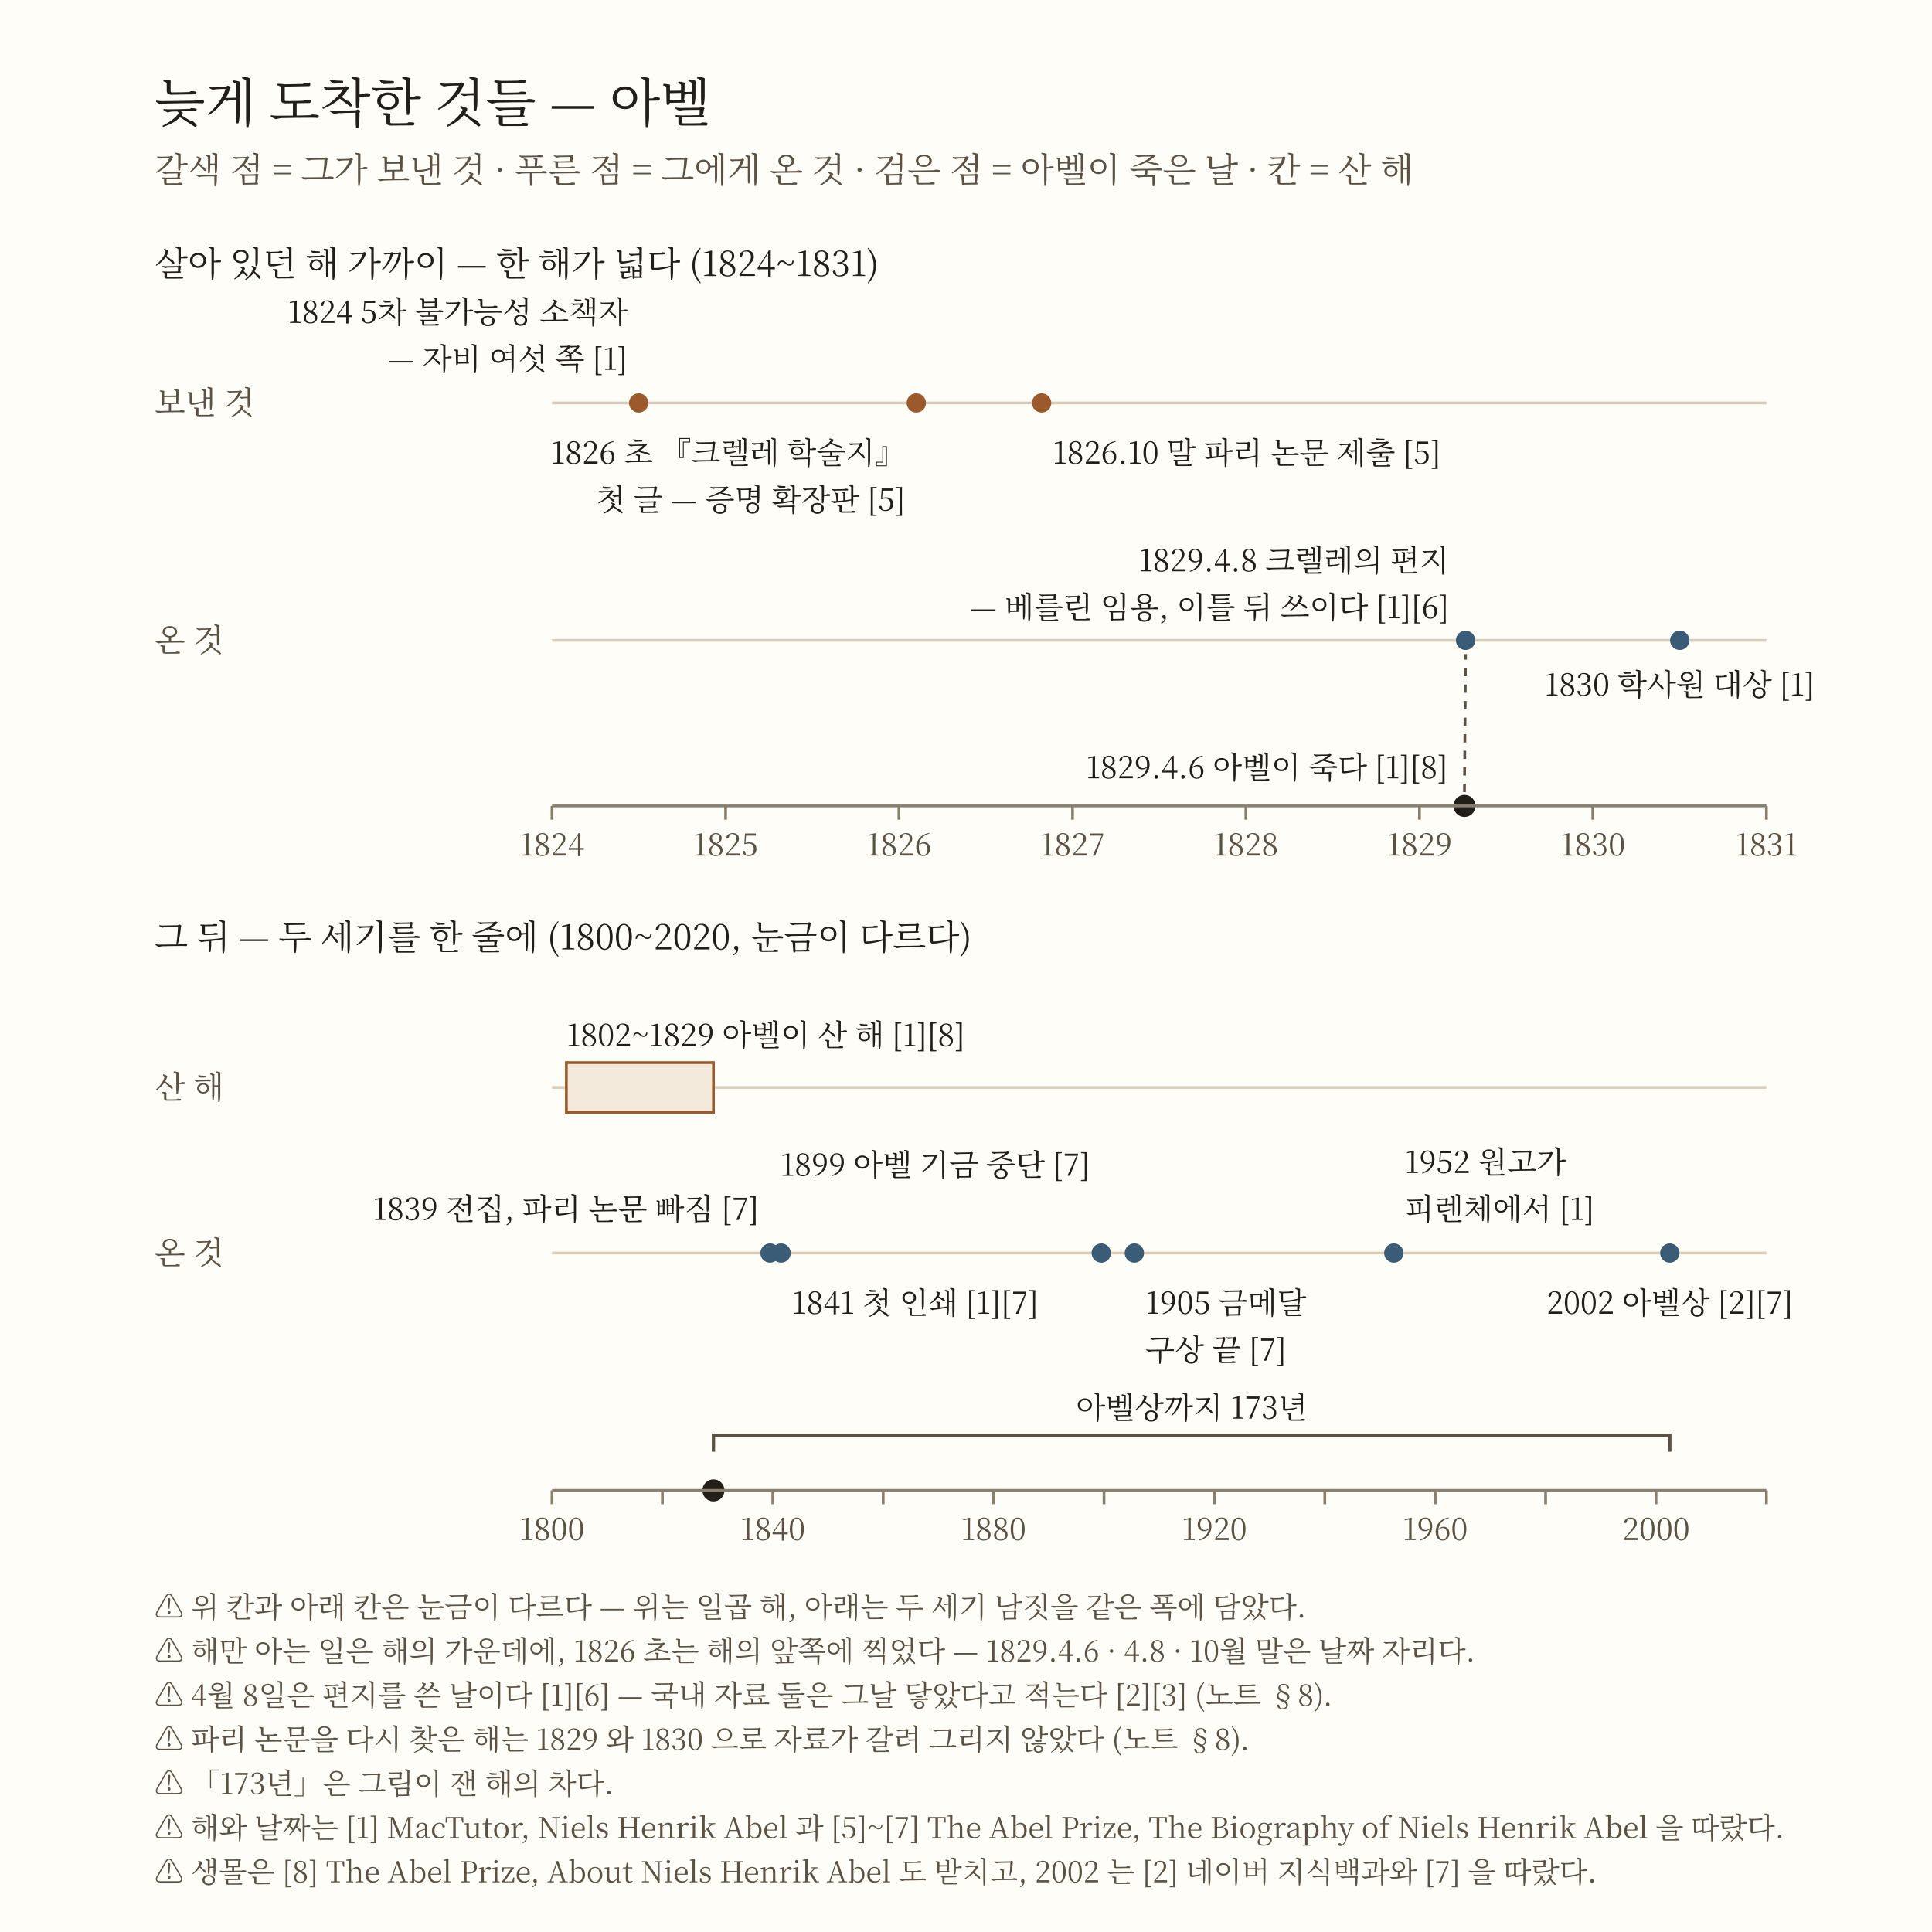
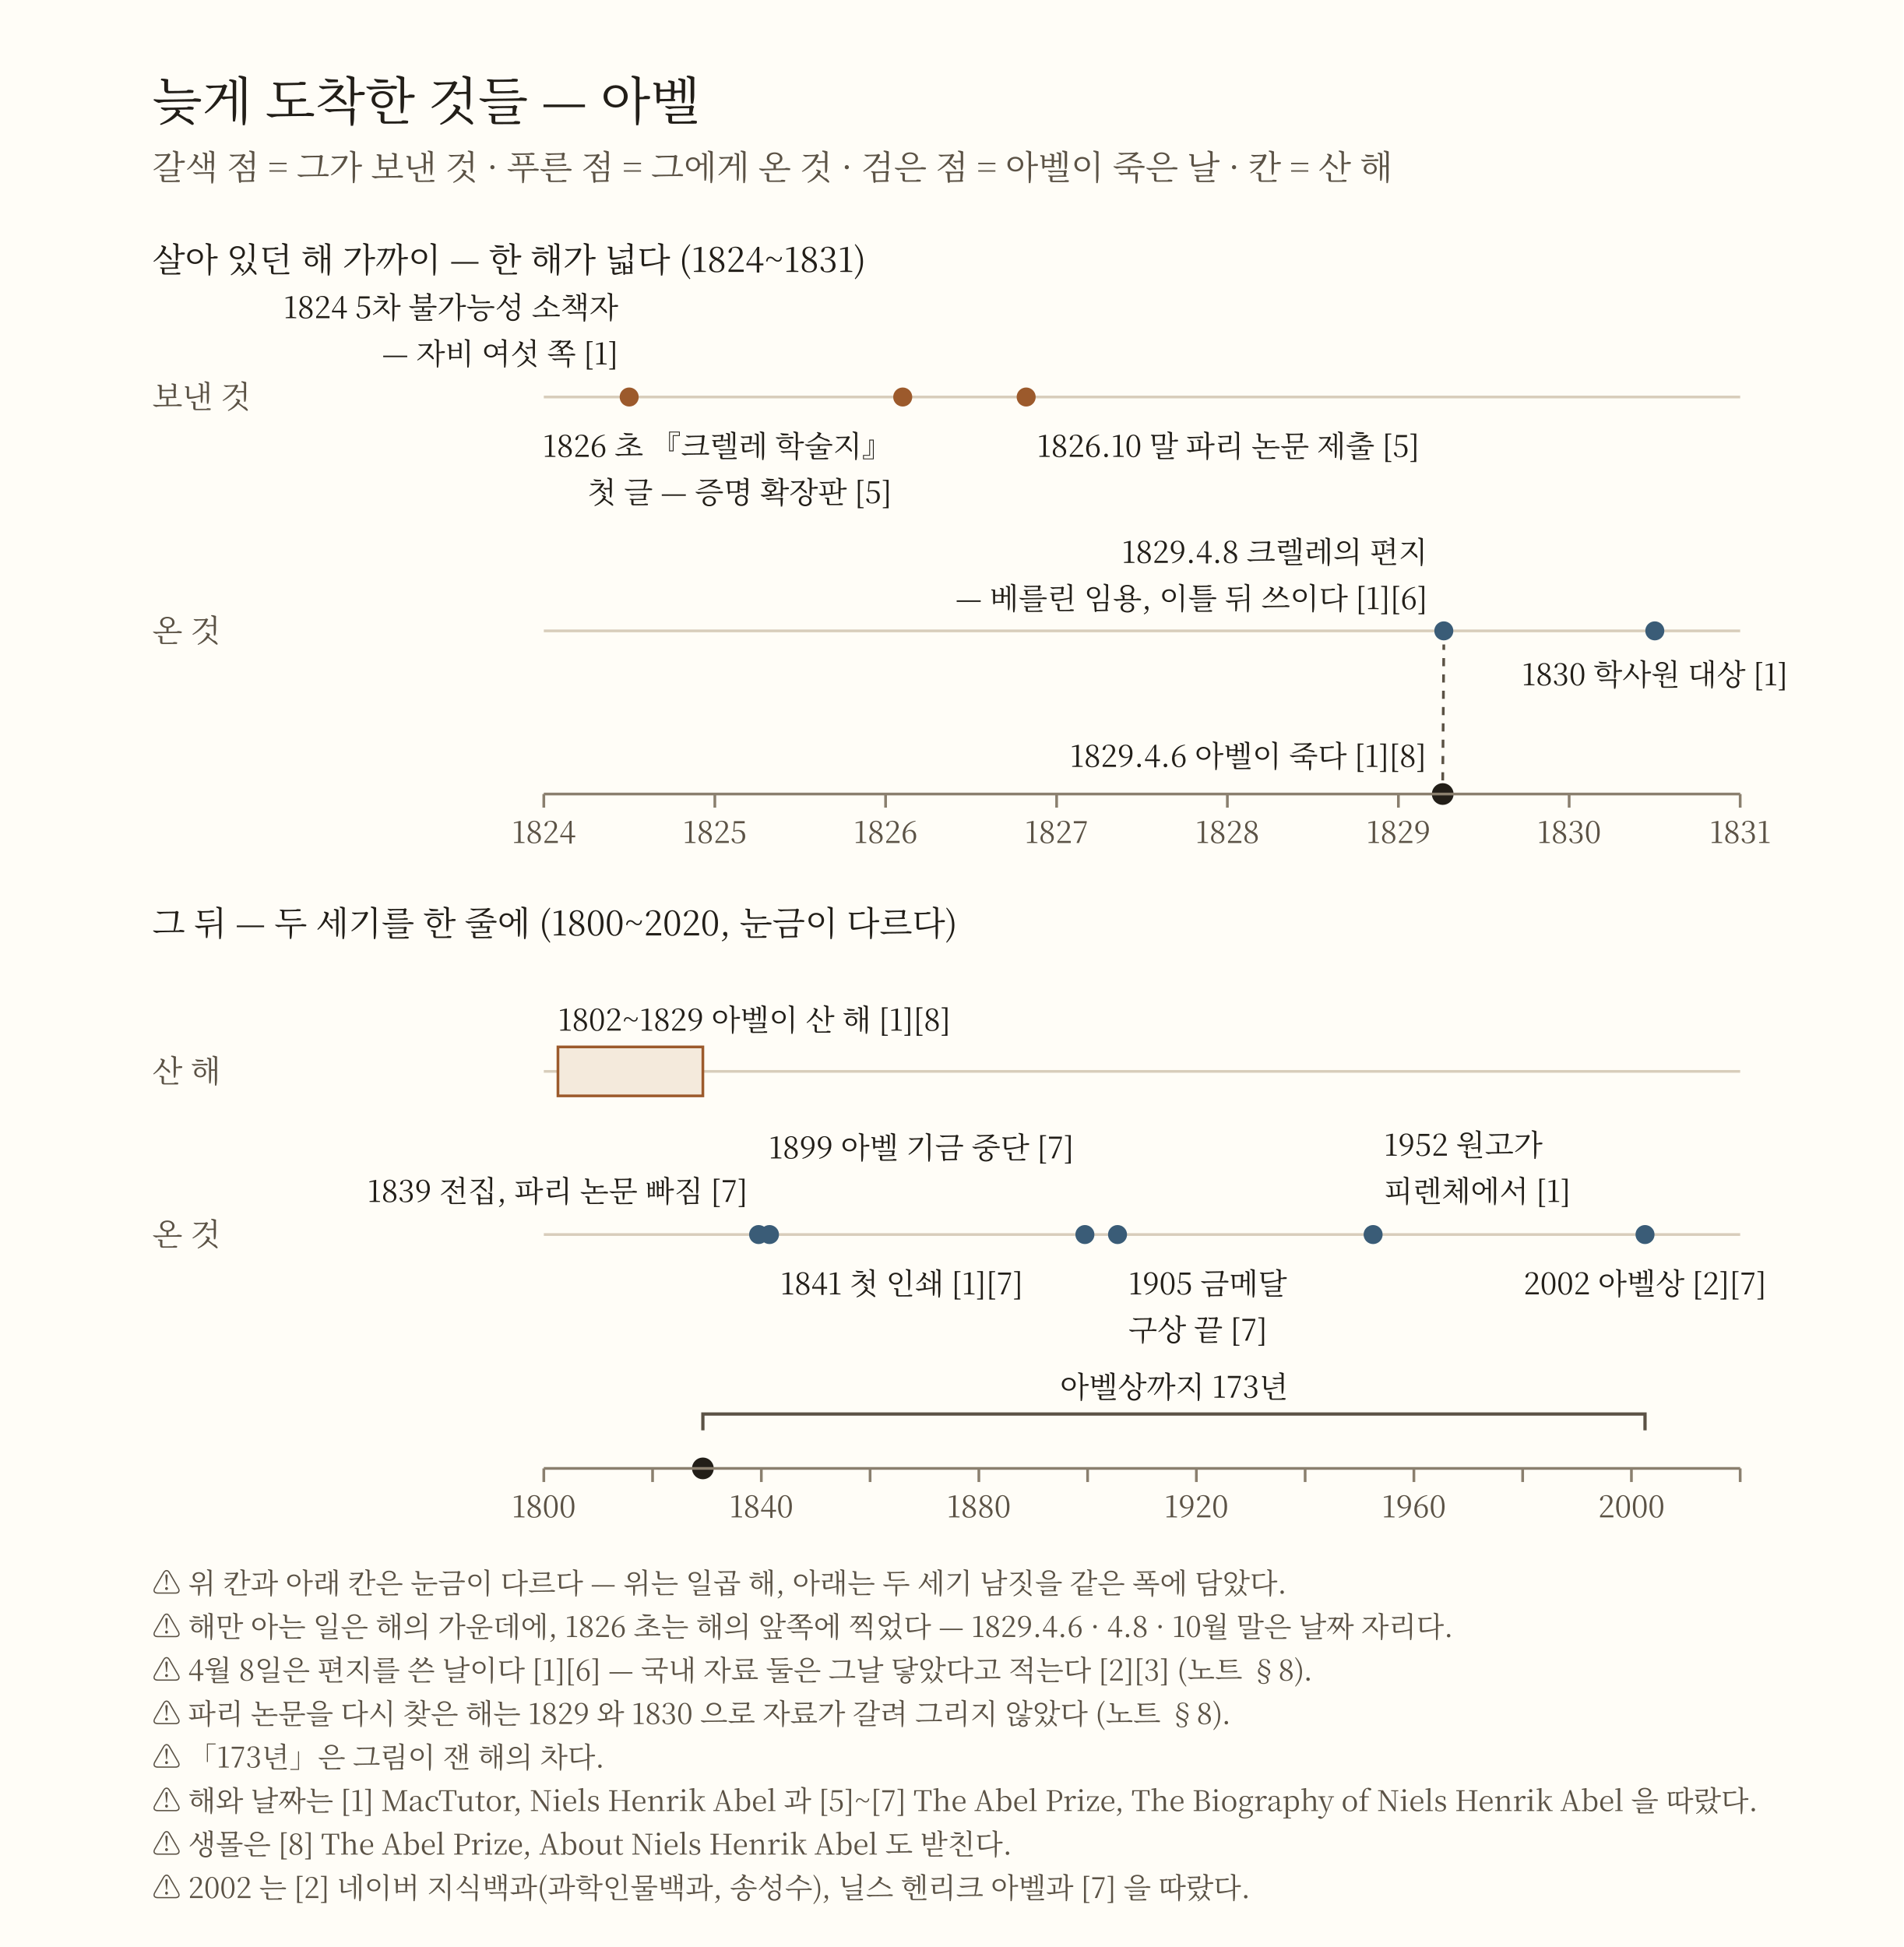
- <svg xmlns="http://www.w3.org/2000/svg" viewBox="0 0 700 700" width="700" height="700" role="img" aria-label="그림 위쪽에 「늦게 도착한 것들 — 아벨」라는 표제가 있고 그 아래에 갈색 점은 그가 보낸 것, 푸른 점은 그에게 온 것, 검은 점은 아벨이 죽은 날, 칸은 산 해라는 부호표가 있다. 그림은 위아래 두 칸이다. 위 칸에는 살아 있던 해 가까이, 한 해가 넓다, 1824에서 1831이라는 제목이 있고, 가로축은 1824년부터 1831년까지 한 해마다 눈금이 있다. 줄이 둘 있고 줄 이름은 왼쪽 끝에 보낸 것, 온 것이라고 적혀 있다. 보낸 것 줄에는 갈색 점이 셋 있다. 1824년 점 왼쪽 위에 두 줄로 1824 5차 불가능성 소책자, 자비 여섯 쪽, 1826년 초 점 왼쪽 아래에 두 줄로 1826 초 크렐레 학술지, 첫 글, 증명 확장판, 1826년 10월 말 점 오른쪽 아래에 1826.10 말 파리 논문 제출이라고 적혀 있다. 가로축 위 1829년 4월 6일 자리에 검은 점이 있고 그 왼쪽 위에 1829.4.6 아벨이 죽다라고 적혀 있다. 그 점에서 점선이 위로 올라가 온 것 줄의 푸른 점에 닿는다. 그 푸른 점 왼쪽 위에 두 줄로 1829.4.8 크렐레의 편지, 베를린 임용, 이틀 뒤 쓰이다라고 적혀 있다. 온 것 줄 1830년 가운데에도 푸른 점이 있고 그 아래에 1830 학사원 대상이라고 적혀 있다. 아래 칸에는 그 뒤, 두 세기를 한 줄에, 1800에서 2020, 눈금이 다르다라는 제목이 있고, 가로축은 스무 해마다 눈금이 있으며 1800부터 2000까지 마흔 해마다 숫자가 적혀 있다. 줄이 둘 있고 줄 이름은 산 해, 온 것이다. 산 해 줄에는 1802년부터 1829년까지 칸이 있고 그 위에 1802~1829 아벨이 산 해라고 적혀 있다. 온 것 줄에는 푸른 점이 여섯 있다. 1839년 점 왼쪽 위에 1839 전집, 파리 논문 빠짐, 1841년 점 오른쪽 아래에 1841 첫 인쇄, 1899년 점 왼쪽 위 높이 올린 자리에 1899 아벨 기금 중단, 1905년 점 오른쪽 아래에 두 줄로 1905 금메달 구상 끝, 1952년 점 오른쪽 위에 두 줄로 1952 원고가 피렌체에서, 2002년 점 아래에 2002 아벨상이라고 적혀 있다. 가로축 위 1829년 자리에 검은 점이 있고, 그 점부터 2002년 자리까지 걸친 괄호 위에 아벨상까지 173년이라고 적혀 있다. 아래에 단서가 일곱 줄 있다. 첫째, 위 칸과 아래 칸은 눈금이 다르고 위는 일곱 해, 아래는 두 세기 남짓을 같은 폭에 담았다. 둘째, 해만 아는 일은 해의 가운데에, 1826 초는 해의 앞쪽에 찍었고 1829.4.6, 4.8, 10월 말은 날짜 자리다. 셋째, 4월 8일은 편지를 쓴 날이고 국내 자료 둘은 그날 닿았다고 적는다. 넷째, 파리 논문을 다시 찾은 해는 1829와 1830으로 자료가 갈려 그리지 않았다. 다섯째, 173년은 그림이 잰 해의 차다. 여섯째, 해와 날짜는 1번 MacTutor, Niels Henrik Abel과 5번부터 7번까지 The Abel Prize, The Biography of Niels Henrik Abel을 따랐다. 일곱째, 생몰은 8번 The Abel Prize, About Niels Henrik Abel도 받치고, 2002는 2번 네이버 지식백과와 7번을 따랐다">
+ <svg xmlns="http://www.w3.org/2000/svg" viewBox="0 0 700 716" width="700" height="716" role="img" aria-label="그림 위쪽에 「늦게 도착한 것들 — 아벨」이라는 표제가 있고 그 아래에 갈색 점은 그가 보낸 것, 푸른 점은 그에게 온 것, 검은 점은 아벨이 죽은 날, 칸은 산 해라는 부호표가 있다. 그림은 위아래 두 칸이다. 위 칸에는 살아 있던 해 가까이, 한 해가 넓다, 1824에서 1831이라는 제목이 있고, 가로축은 1824년부터 1831년까지 한 해마다 눈금이 있다. 줄이 둘 있고 줄 이름은 왼쪽 끝에 보낸 것, 온 것이라고 적혀 있다. 보낸 것 줄에는 갈색 점이 셋 있다. 1824년 점 왼쪽 위에 두 줄로 1824 5차 불가능성 소책자, 자비 여섯 쪽, 1826년 초 점 왼쪽 아래에 두 줄로 1826 초 크렐레 학술지, 첫 글, 증명 확장판, 1826년 10월 말 점 오른쪽 아래에 1826.10 말 파리 논문 제출이라고 적혀 있다. 가로축 위 1829년 4월 6일 자리에 검은 점이 있고 그 왼쪽 위에 1829.4.6 아벨이 죽다라고 적혀 있다. 그 점에서 점선이 위로 올라가 온 것 줄의 푸른 점에 닿는다. 그 푸른 점 왼쪽 위에 두 줄로 1829.4.8 크렐레의 편지, 베를린 임용, 이틀 뒤 쓰이다라고 적혀 있다. 온 것 줄 1830년 가운데에도 푸른 점이 있고 그 아래에 1830 학사원 대상이라고 적혀 있다. 아래 칸에는 그 뒤, 두 세기를 한 줄에, 1800에서 2020, 눈금이 다르다라는 제목이 있고, 가로축은 스무 해마다 눈금이 있으며 1800부터 2000까지 마흔 해마다 숫자가 적혀 있다. 줄이 둘 있고 줄 이름은 산 해, 온 것이다. 산 해 줄에는 1802년부터 1829년까지 칸이 있고 그 위에 1802~1829 아벨이 산 해라고 적혀 있다. 온 것 줄에는 푸른 점이 여섯 있다. 1839년 점 왼쪽 위에 1839 전집, 파리 논문 빠짐, 1841년 점 오른쪽 아래에 1841 첫 인쇄, 1899년 점 왼쪽 위 높이 올린 자리에 1899 아벨 기금 중단, 1905년 점 오른쪽 아래에 두 줄로 1905 금메달 구상 끝, 1952년 점 오른쪽 위에 두 줄로 1952 원고가 피렌체에서, 2002년 점 아래에 2002 아벨상이라고 적혀 있다. 가로축 위 1829년 자리에 검은 점이 있고, 그 점부터 2002년 자리까지 걸친 괄호 위에 아벨상까지 173년이라고 적혀 있다. 아래에 단서가 여덟 줄 있다. 첫째, 위 칸과 아래 칸은 눈금이 다르고 위는 일곱 해, 아래는 두 세기 남짓을 같은 폭에 담았다. 둘째, 해만 아는 일은 해의 가운데에, 1826 초는 해의 앞쪽에 찍었고 1829.4.6, 4.8, 10월 말은 날짜 자리다. 셋째, 4월 8일은 편지를 쓴 날이고 국내 자료 둘은 그날 닿았다고 적는다. 넷째, 파리 논문을 다시 찾은 해는 1829와 1830으로 자료가 갈려 그리지 않았다. 다섯째, 173년은 그림이 잰 해의 차다. 여섯째, 해와 날짜는 1번 MacTutor, Niels Henrik Abel과 5번부터 7번까지 The Abel Prize, The Biography of Niels Henrik Abel을 따랐다. 일곱째, 생몰은 8번 The Abel Prize, About Niels Henrik Abel도 받친다. 여덟째, 2002는 2번 네이버 지식백과(과학인물백과, 송성수), 닐스 헨리크 아벨과 7번을 따랐다">
  <style>
    text{font-family:EB Garamond, Georgia, 'Noto Serif KR', 'Noto Serif CJK KR', NanumMyeongjo, Batang, AppleMyungjo, serif;fill:#221E18;}
    .h1{font-size:19px;} .h2{font-size:12.5px;fill:#5B5245;} .h3{font-size:12.5px;}
    .grp{font-size:11.5px;fill:#5B5245;}
    .ev{font-size:11px;} .yr{font-size:11px;fill:#5B5245;}
    .bg{fill:#FFFDF7;}
    .lane{stroke:#D8CDBB;stroke-width:1;}
    .seg{fill:#F4EADC;stroke:#9C5A2C;stroke-width:1;}
    .mk{fill:#9C5A2C;} .bl{fill:#3A5C77;} .pt{fill:#221E18;}
    .dash{stroke:#5B5245;stroke-width:1;stroke-dasharray:3 3;}
    .brk{stroke:#5B5245;stroke-width:1.2;fill:none;}
    .axis{stroke:#8A7F6E;stroke-width:1;}
    .warn{font-size:10.5px;fill:#5B5245;}
  </style>
-   <rect class="bg" x="0" y="0" width="700" height="700" />
+   <rect class="bg" x="0" y="0" width="700" height="716" />
  <text class="h1" x="56" y="44">늦게 도착한 것들 — 아벨</text>
  <text class="h2" x="56" y="66">갈색 점 = 그가 보낸 것 · 푸른 점 = 그에게 온 것 · 검은 점 = 아벨이 죽은 날 · 칸 = 산 해</text>
  <text class="h3" x="56" y="100" text-anchor="start">살아 있던 해 가까이 — 한 해가 넓다 (1824~1831)</text>
  <line class="lane" x1="200" y1="146" x2="640" y2="146" />
  <text class="grp" x="56" y="150">보낸 것</text>
  <line class="lane" x1="200" y1="232" x2="640" y2="232" />
  <text class="grp" x="56" y="236">온 것</text>
  <circle class="mk" cx="231.4" cy="146" r="3.5" />
  <text class="ev" x="227.4" y="117" text-anchor="end">1824 5차 불가능성 소책자</text>
  <text class="ev" x="227.4" y="134" text-anchor="end">— 자비 여섯 쪽 [1]</text>
  <circle class="mk" cx="332.0" cy="146" r="3.5" />
  <text class="ev" x="328.0" y="168" text-anchor="end">1826 초 『크렐레 학술지』</text>
  <text class="ev" x="328.0" y="185" text-anchor="end">첫 글 — 증명 확장판 [5]</text>
  <circle class="mk" cx="377.4" cy="146" r="3.5" />
  <text class="ev" x="381.4" y="168" text-anchor="start">1826.10 말 파리 논문 제출 [5]</text>
  <circle class="pt" cx="530.6" cy="292" r="4" />
  <text class="ev" x="524.6" y="282" text-anchor="end">1829.4.6 아벨이 죽다 [1][8]</text>
  <circle class="bl" cx="531.0" cy="232" r="3.5" />
  <line class="dash" x1="530.6" y1="287" x2="531.0" y2="237" />
  <text class="ev" x="525.0" y="207" text-anchor="end">1829.4.8 크렐레의 편지</text>
  <text class="ev" x="525.0" y="224" text-anchor="end">— 베를린 임용, 이틀 뒤 쓰이다 [1][6]</text>
  <circle class="bl" cx="608.6" cy="232" r="3.5" />
  <text class="ev" x="608.6" y="252" text-anchor="middle">1830 학사원 대상 [1]</text>
  <line class="axis" x1="200" y1="292" x2="640" y2="292" />
  <line class="axis" x1="200.0" y1="292" x2="200.0" y2="297" />
  <text class="yr" x="200.0" y="310" text-anchor="middle">1824</text>
  <line class="axis" x1="262.9" y1="292" x2="262.9" y2="297" />
  <text class="yr" x="262.9" y="310" text-anchor="middle">1825</text>
  <line class="axis" x1="325.7" y1="292" x2="325.7" y2="297" />
  <text class="yr" x="325.7" y="310" text-anchor="middle">1826</text>
  <line class="axis" x1="388.6" y1="292" x2="388.6" y2="297" />
  <text class="yr" x="388.6" y="310" text-anchor="middle">1827</text>
  <line class="axis" x1="451.4" y1="292" x2="451.4" y2="297" />
  <text class="yr" x="451.4" y="310" text-anchor="middle">1828</text>
  <line class="axis" x1="514.3" y1="292" x2="514.3" y2="297" />
  <text class="yr" x="514.3" y="310" text-anchor="middle">1829</text>
  <line class="axis" x1="577.1" y1="292" x2="577.1" y2="297" />
  <text class="yr" x="577.1" y="310" text-anchor="middle">1830</text>
  <line class="axis" x1="640.0" y1="292" x2="640.0" y2="297" />
  <text class="yr" x="640.0" y="310" text-anchor="middle">1831</text>
  <text class="h3" x="56" y="344" text-anchor="start">그 뒤 — 두 세기를 한 줄에 (1800~2020, 눈금이 다르다)</text>
  <line class="lane" x1="200" y1="394" x2="640" y2="394" />
  <text class="grp" x="56" y="398">산 해</text>
  <line class="lane" x1="200" y1="454" x2="640" y2="454" />
  <text class="grp" x="56" y="458">온 것</text>
  <rect class="seg" x="205.2" y="385" width="53.3" height="18" />
  <text class="ev" x="205.2" y="379" text-anchor="start">1802~1829 아벨이 산 해 [1][8]</text>
  <circle class="bl" cx="279.0" cy="454" r="3.5" />
  <circle class="bl" cx="283.0" cy="454" r="3.5" />
  <circle class="bl" cx="399.0" cy="454" r="3.5" />
  <circle class="bl" cx="411.0" cy="454" r="3.5" />
  <circle class="bl" cx="505.0" cy="454" r="3.5" />
  <circle class="bl" cx="605.0" cy="454" r="3.5" />
  <text class="ev" x="275.0" y="442" text-anchor="end">1839 전집, 파리 논문 빠짐 [7]</text>
  <text class="ev" x="287.0" y="476" text-anchor="start">1841 첫 인쇄 [1][7]</text>
  <text class="ev" x="395.0" y="426" text-anchor="end">1899 아벨 기금 중단 [7]</text>
  <text class="ev" x="415.0" y="476" text-anchor="start">1905 금메달</text>
  <text class="ev" x="415.0" y="493" text-anchor="start">구상 끝 [7]</text>
  <text class="ev" x="509.0" y="425" text-anchor="start">1952 원고가</text>
  <text class="ev" x="509.0" y="442" text-anchor="start">피렌체에서 [1]</text>
  <text class="ev" x="605.0" y="476" text-anchor="middle">2002 아벨상 [2][7]</text>
  <circle class="pt" cx="258.5" cy="540" r="4" />
  <path class="brk" d="M258.5,526 V520 H605.0 V526" />
  <text class="ev" x="431.8" y="514" text-anchor="middle">아벨상까지 173년</text>
  <line class="axis" x1="200" y1="540" x2="640" y2="540" />
  <line class="axis" x1="200.0" y1="540" x2="200.0" y2="545" />
  <text class="yr" x="200.0" y="558" text-anchor="middle">1800</text>
  <line class="axis" x1="240.0" y1="540" x2="240.0" y2="545" />
  <line class="axis" x1="280.0" y1="540" x2="280.0" y2="545" />
  <text class="yr" x="280.0" y="558" text-anchor="middle">1840</text>
  <line class="axis" x1="320.0" y1="540" x2="320.0" y2="545" />
  <line class="axis" x1="360.0" y1="540" x2="360.0" y2="545" />
  <text class="yr" x="360.0" y="558" text-anchor="middle">1880</text>
  <line class="axis" x1="400.0" y1="540" x2="400.0" y2="545" />
  <line class="axis" x1="440.0" y1="540" x2="440.0" y2="545" />
  <text class="yr" x="440.0" y="558" text-anchor="middle">1920</text>
  <line class="axis" x1="480.0" y1="540" x2="480.0" y2="545" />
  <line class="axis" x1="520.0" y1="540" x2="520.0" y2="545" />
  <text class="yr" x="520.0" y="558" text-anchor="middle">1960</text>
  <line class="axis" x1="560.0" y1="540" x2="560.0" y2="545" />
  <line class="axis" x1="600.0" y1="540" x2="600.0" y2="545" />
  <text class="yr" x="600.0" y="558" text-anchor="middle">2000</text>
  <line class="axis" x1="640.0" y1="540" x2="640.0" y2="545" />
  <text class="warn" x="56" y="586">⚠ 위 칸과 아래 칸은 눈금이 다르다 — 위는 일곱 해, 아래는 두 세기 남짓을 같은 폭에 담았다.</text>
  <text class="warn" x="56" y="602">⚠ 해만 아는 일은 해의 가운데에, 1826 초는 해의 앞쪽에 찍었다 — 1829.4.6 · 4.8 · 10월 말은 날짜 자리다.</text>
  <text class="warn" x="56" y="618">⚠ 4월 8일은 편지를 쓴 날이다 [1][6] — 국내 자료 둘은 그날 닿았다고 적는다 [2][3] (노트 §8).</text>
  <text class="warn" x="56" y="634">⚠ 파리 논문을 다시 찾은 해는 1829 와 1830 으로 자료가 갈려 그리지 않았다 (노트 §8).</text>
  <text class="warn" x="56" y="650">⚠ 「173년」은 그림이 잰 해의 차다.</text>
  <text class="warn" x="56" y="666">⚠ 해와 날짜는 [1] MacTutor, Niels Henrik Abel 과 [5]~[7] The Abel Prize, The Biography of Niels Henrik Abel 을 따랐다.</text>
-   <text class="warn" x="56" y="682">⚠ 생몰은 [8] The Abel Prize, About Niels Henrik Abel 도 받치고, 2002 는 [2] 네이버 지식백과와 [7] 을 따랐다.</text>
+   <text class="warn" x="56" y="682">⚠ 생몰은 [8] The Abel Prize, About Niels Henrik Abel 도 받친다.</text>
+   <text class="warn" x="56" y="698">⚠ 2002 는 [2] 네이버 지식백과(과학인물백과, 송성수), 닐스 헨리크 아벨과 [7] 을 따랐다.</text>
</svg>
